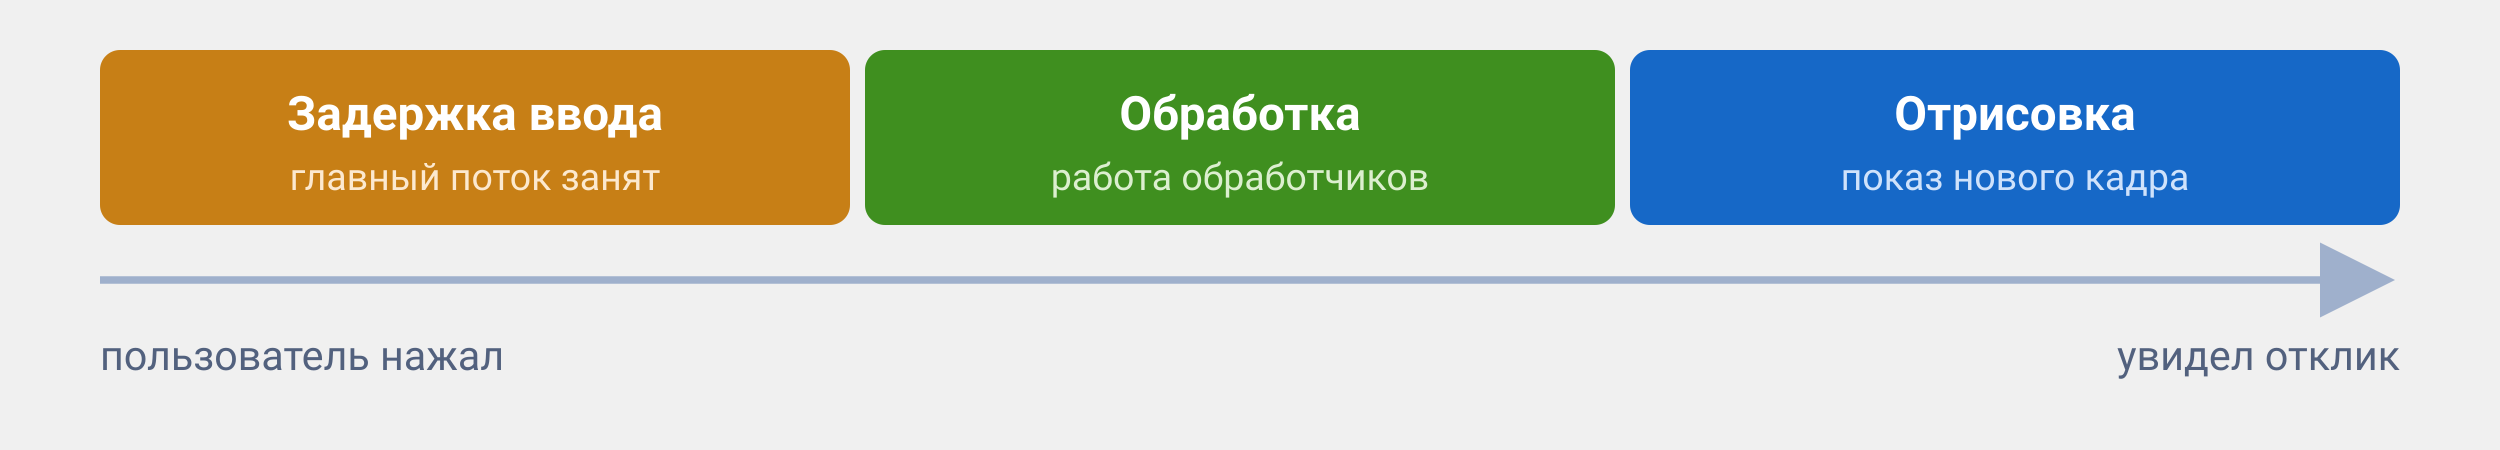
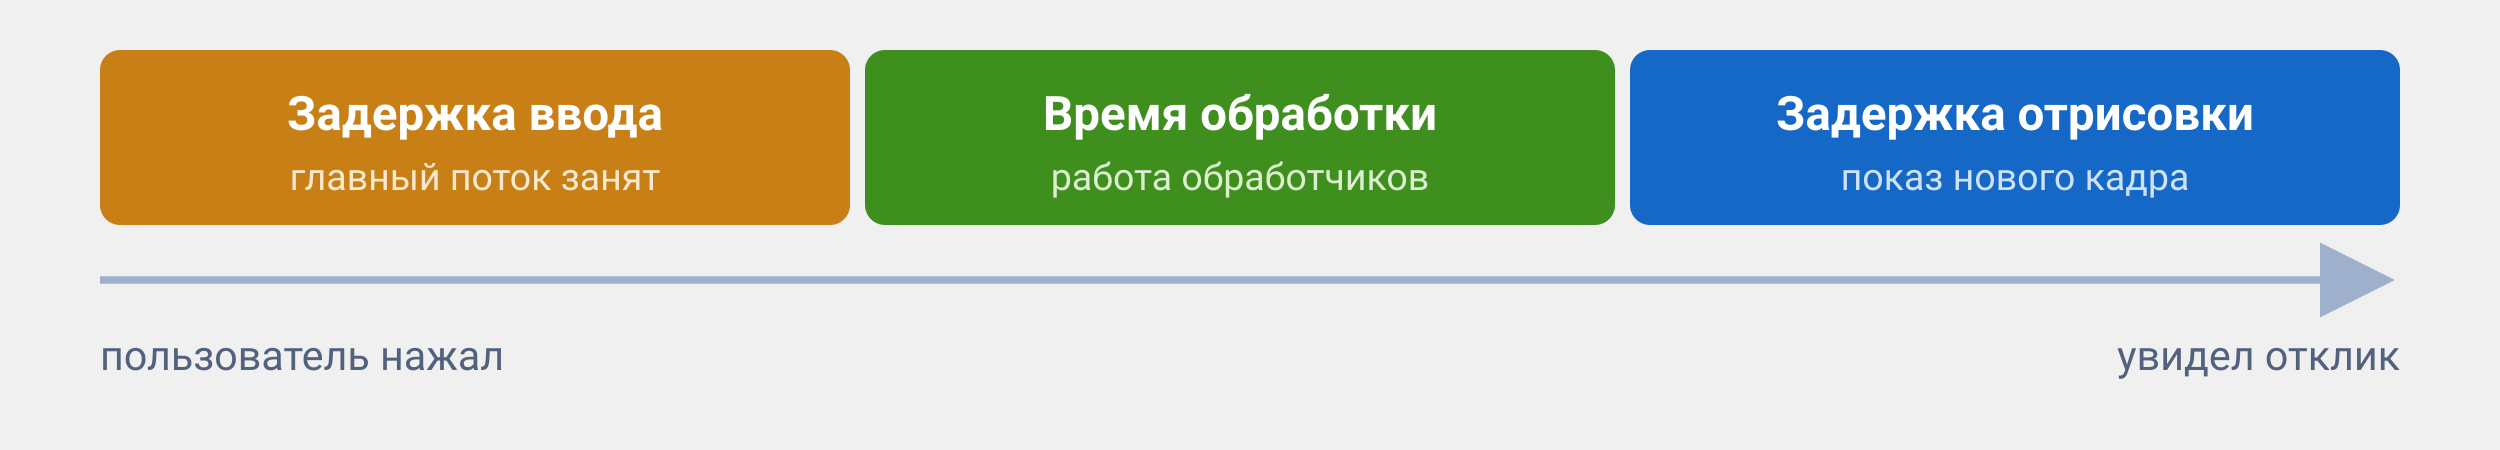
<svg xmlns="http://www.w3.org/2000/svg" width="1000" height="180" viewBox="0 0 1000 180" font-family="-apple-system, 'Segoe UI', Roboto, sans-serif">
  <defs>
    <marker id="inp-arrow" viewBox="0 0 10 10" refX="8" refY="5" markerWidth="10" markerHeight="10" orient="auto-start-reverse">
      <path d="M0 0 L10 5 L0 10 Z" fill="#9fb0cc" />
    </marker>
  </defs>
  <g transform="translate(40,20)">
    <rect x="0" y="0" width="300" height="70" rx="8" fill="#c77f16" />
    <text x="150" y="32" fill="#fff" font-size="19" font-weight="700" text-anchor="middle">Задержка ввода</text>
    <text x="150" y="56" fill="#fce9cf" font-size="15" text-anchor="middle">главный поток занят</text>
    <rect x="306" y="0" width="300" height="70" rx="8" fill="#3f8f1f" />
-     <text x="456" y="32" fill="#fff" font-size="19" font-weight="700" text-anchor="middle">Обработка</text>
+     <text x="456" y="32" fill="#fff" font-size="19" font-weight="700" text-anchor="middle">Время обработки</text>
    <text x="456" y="56" fill="#dcefcf" font-size="15" text-anchor="middle">работа обработчиков</text>
    <rect x="612" y="0" width="308" height="70" rx="8" fill="#1668c7" />
-     <text x="766" y="32" fill="#fff" font-size="19" font-weight="700" text-anchor="middle">Отрисовка</text>
+     <text x="766" y="32" fill="#fff" font-size="19" font-weight="700" text-anchor="middle">Задержка отрисовки</text>
    <text x="766" y="56" fill="#cfe2fb" font-size="15" text-anchor="middle">показ нового кадра</text>
    <line x1="0" y1="92" x2="912" y2="92" stroke="#9fb0cc" stroke-width="3" marker-end="url(#inp-arrow)" />
    <text x="0" y="128" fill="#52617e" font-size="16.5">пользователь нажал</text>
    <text x="920" y="128" fill="#52617e" font-size="16.5" text-anchor="end">увидел отклик</text>
  </g>
</svg>
